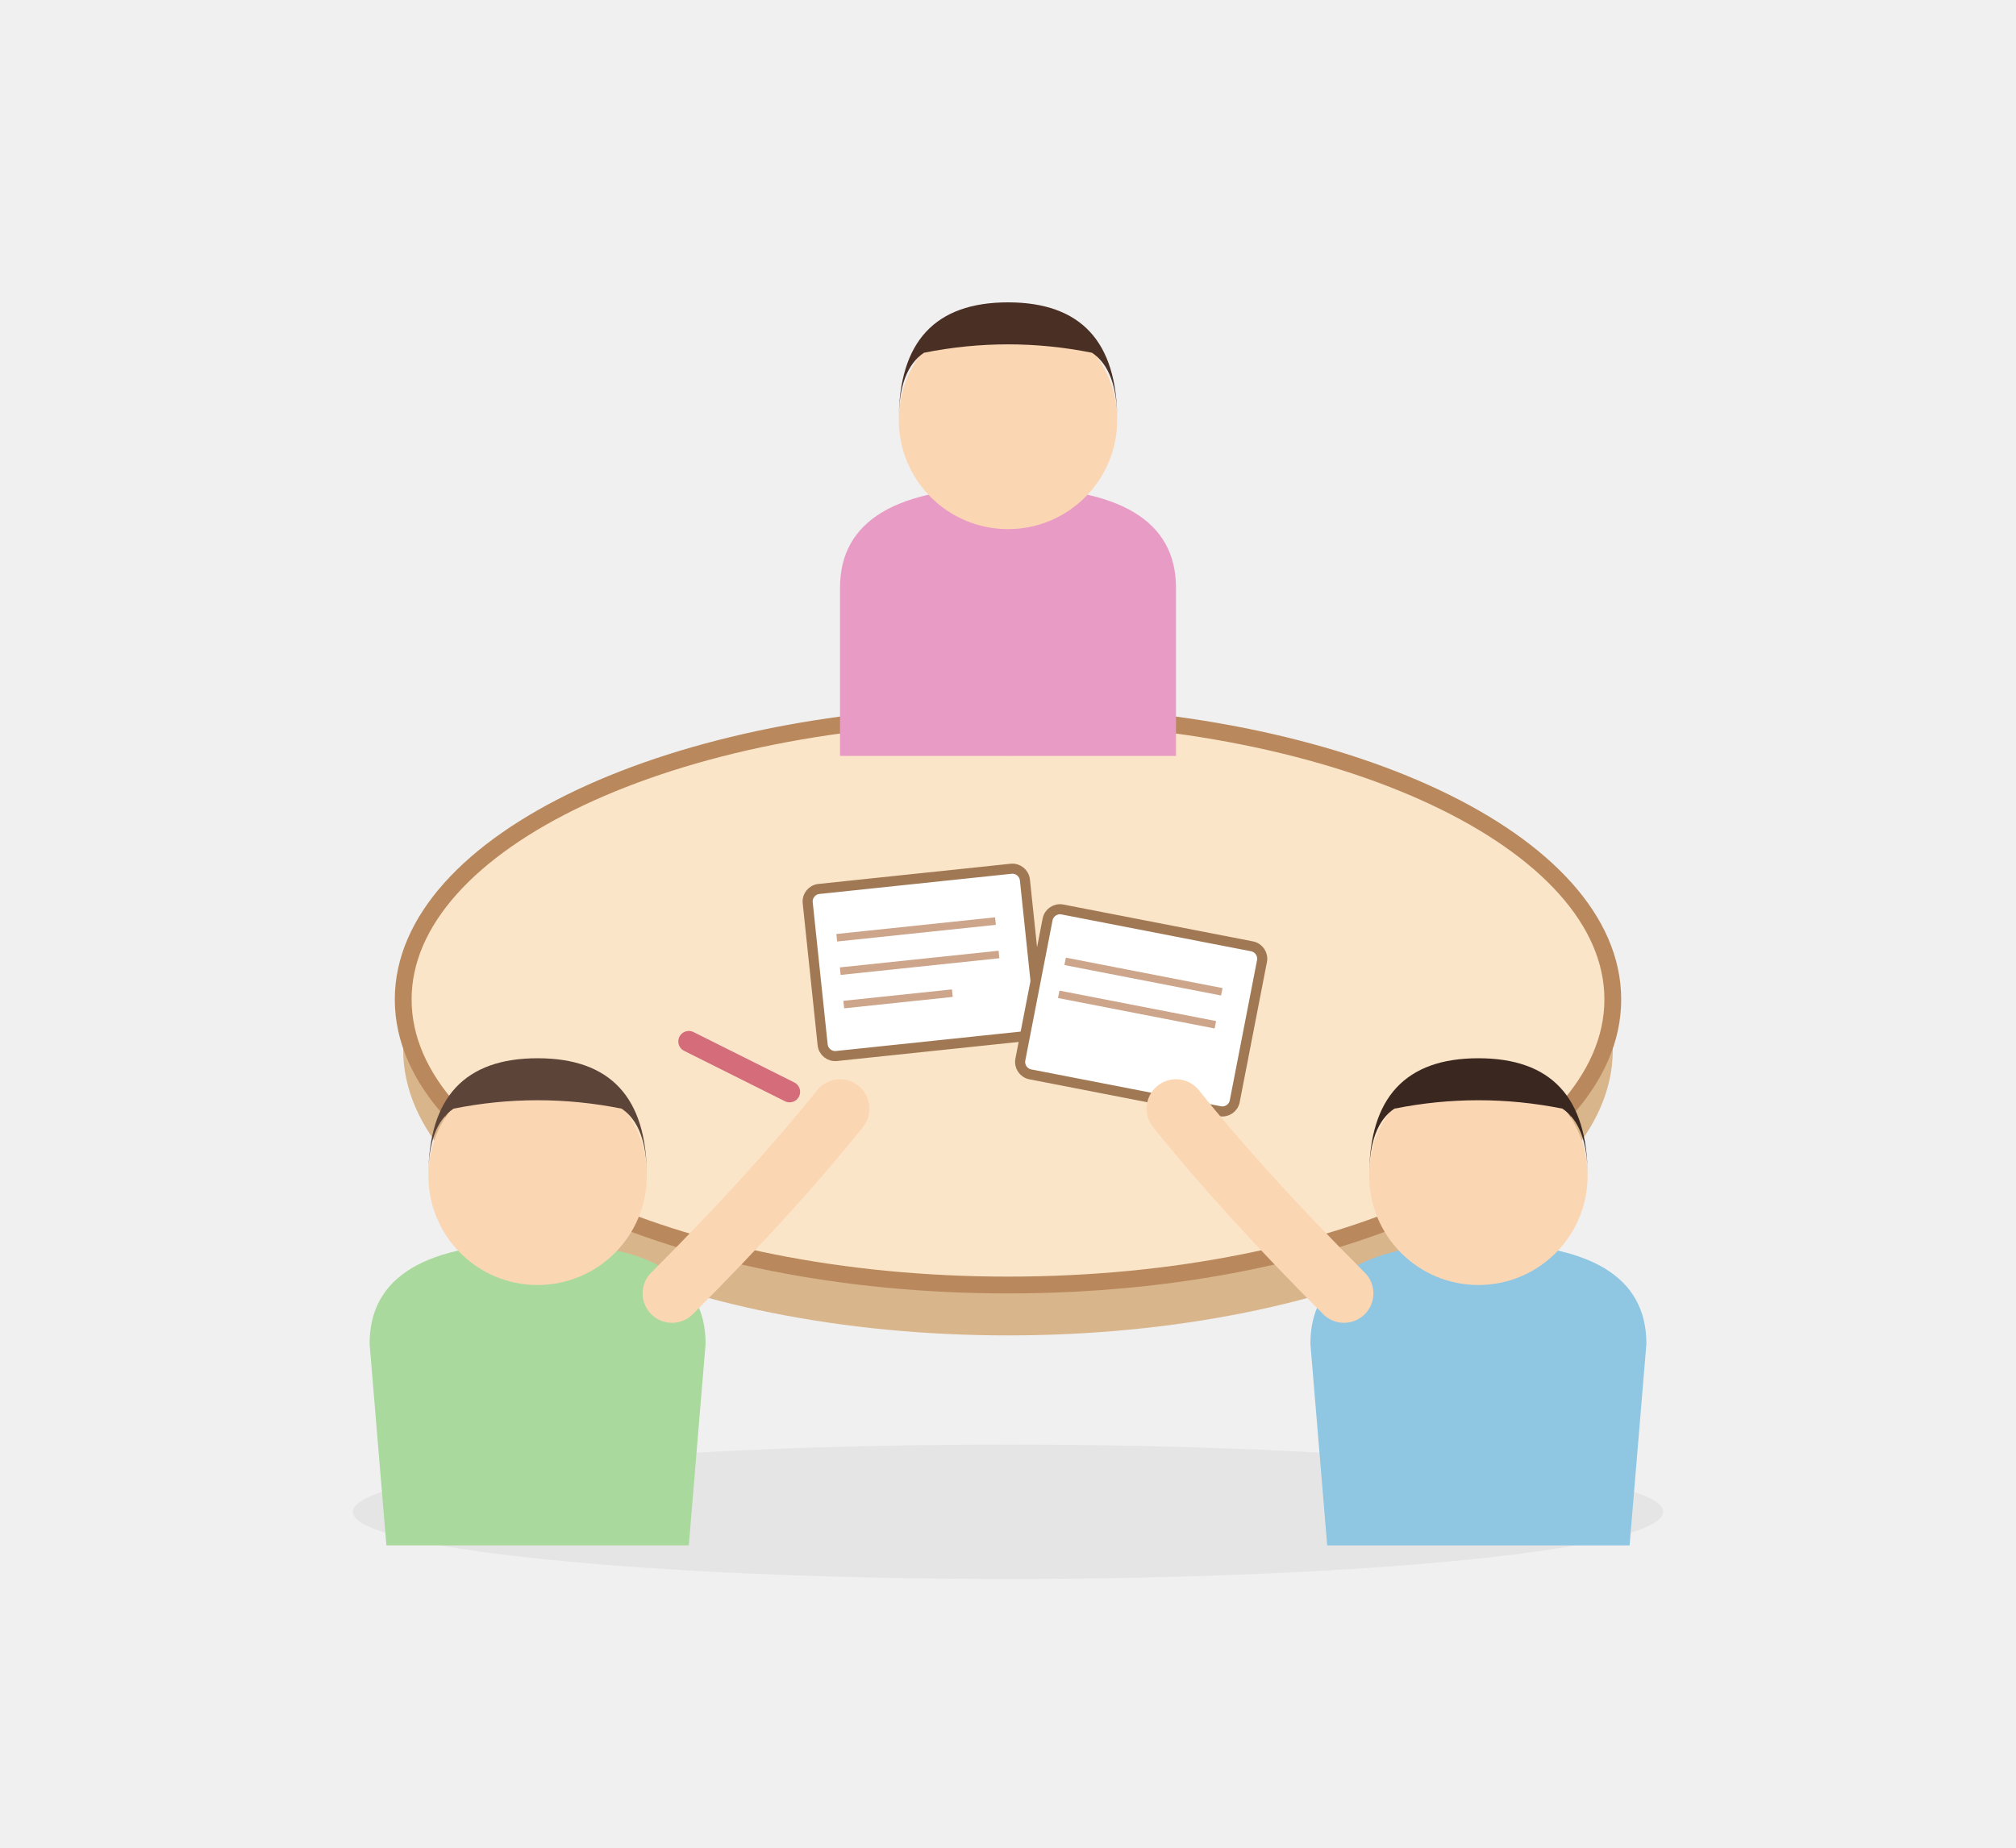
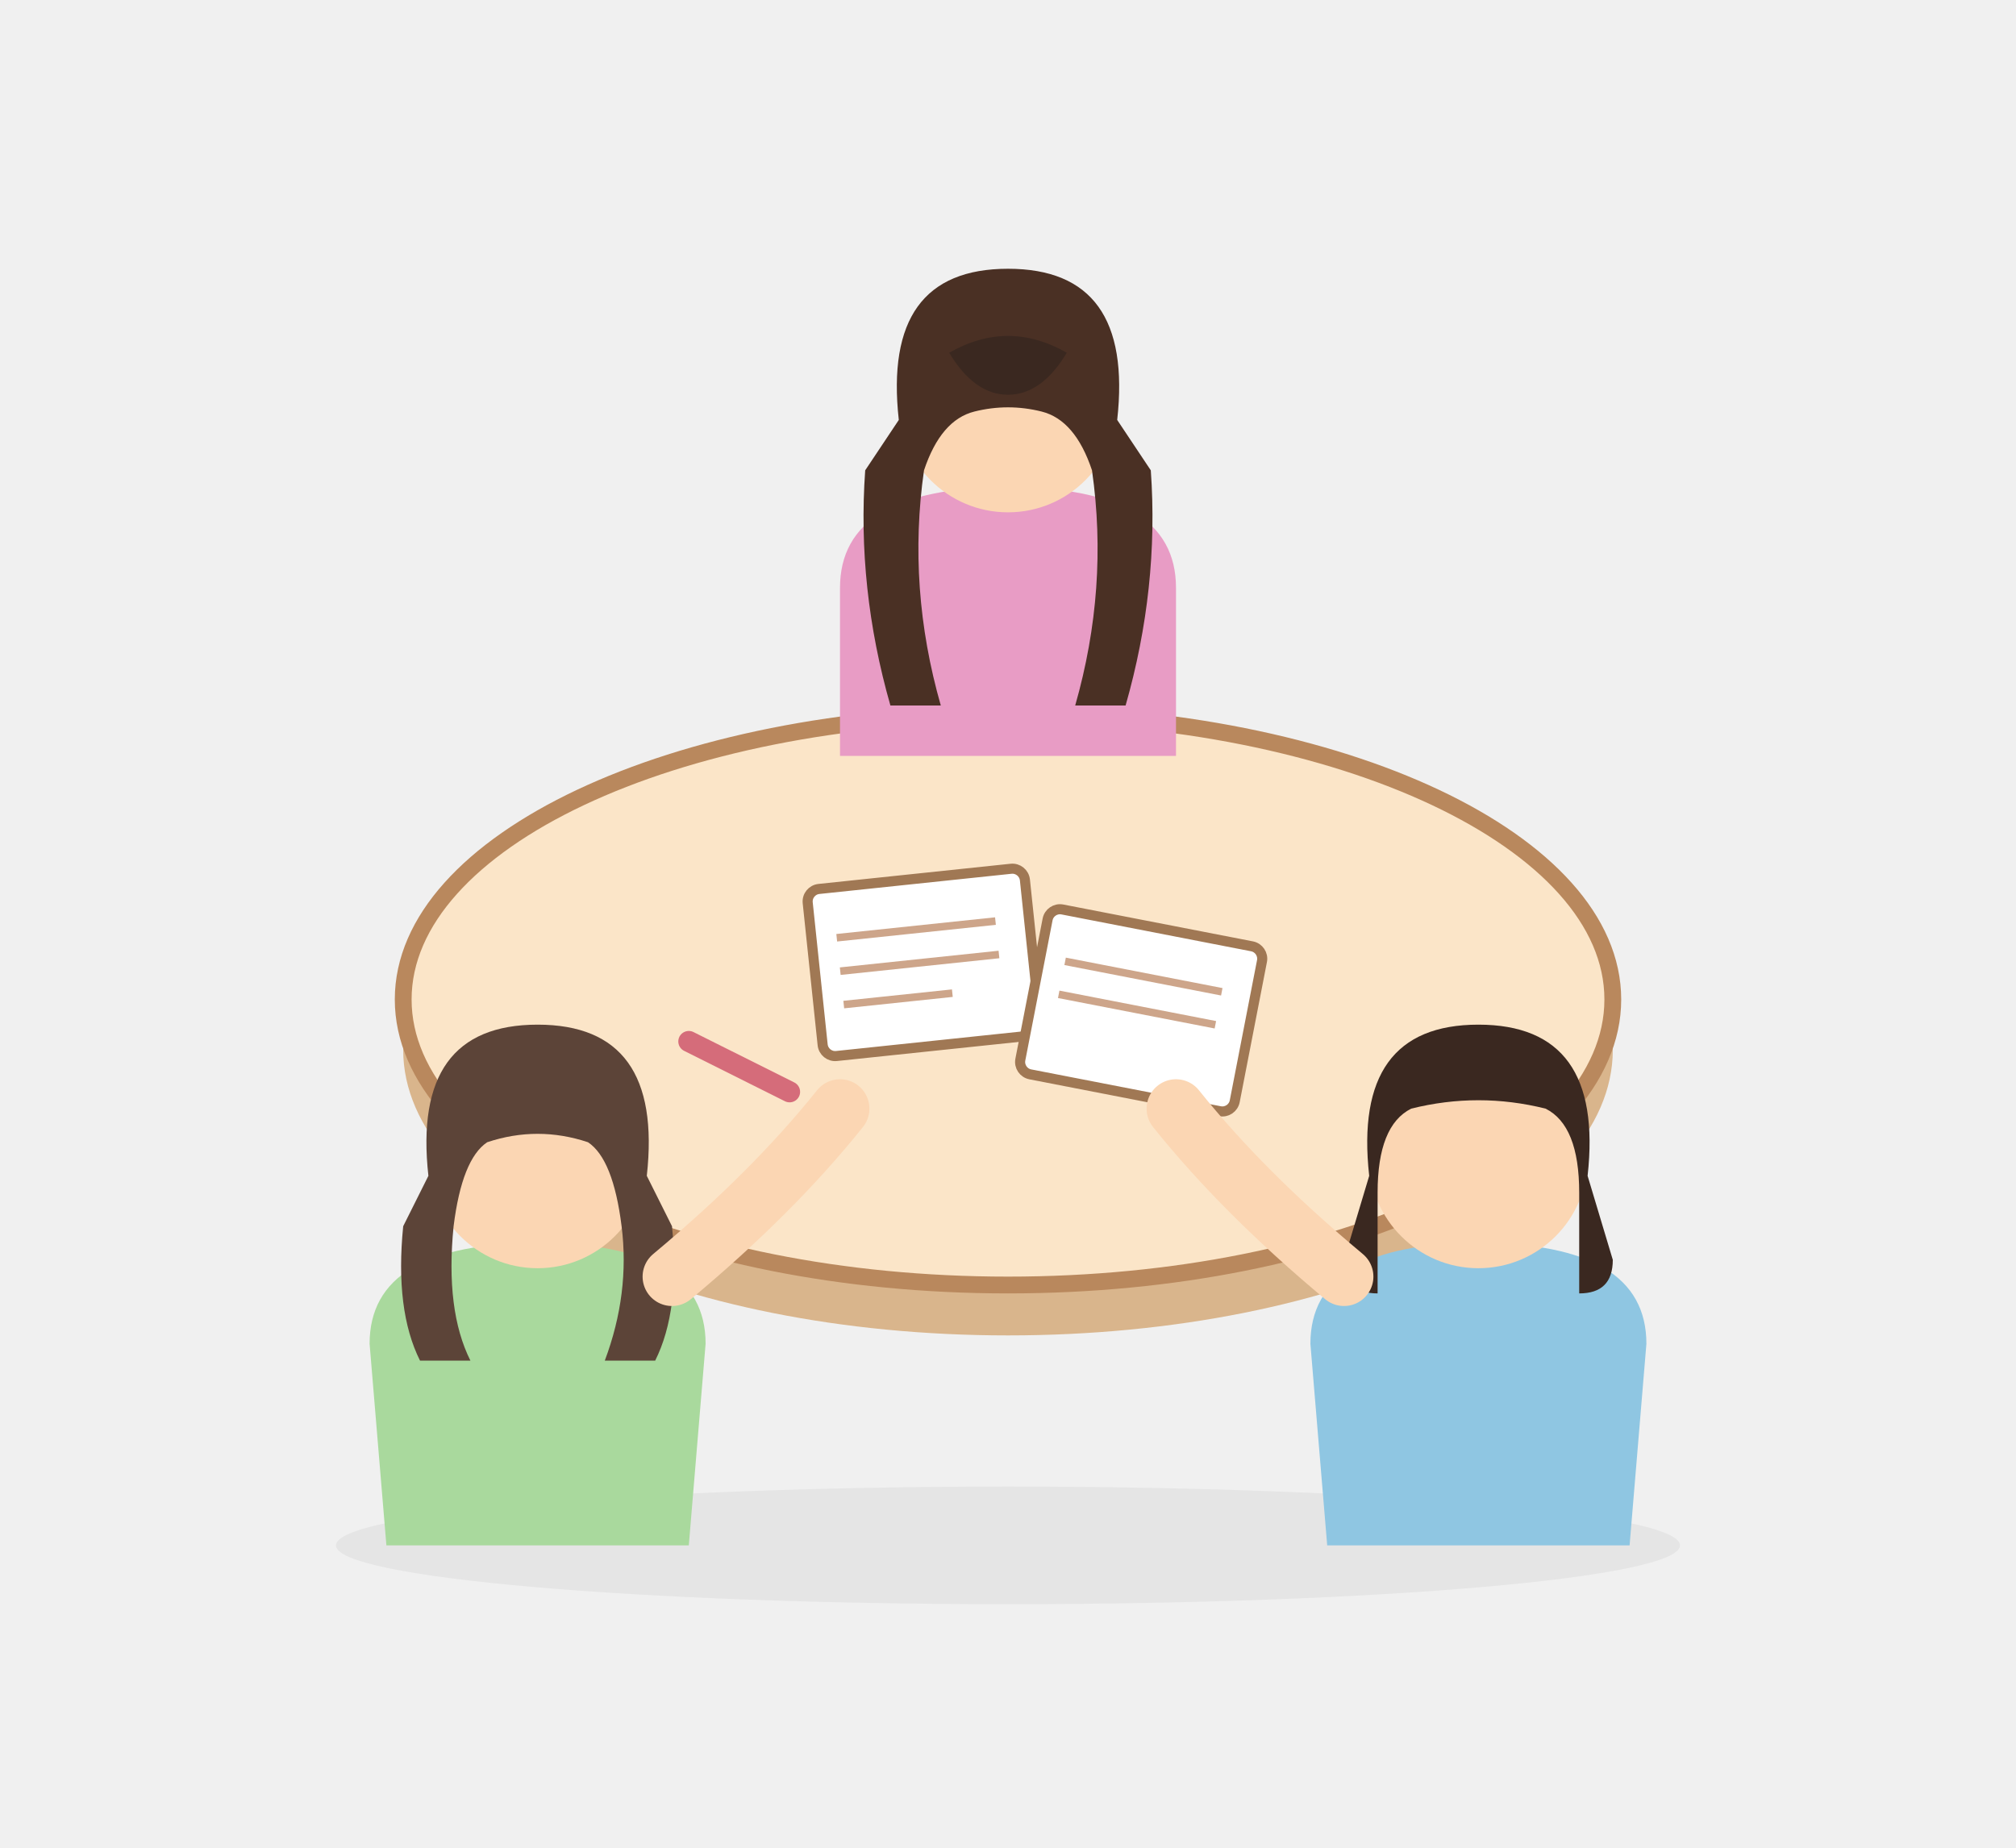
<svg xmlns="http://www.w3.org/2000/svg" viewBox="0 0 240 220" fill="none">
-   <ellipse cx="120" cy="180" rx="78" ry="8" fill="#000" opacity="0.05" />
+   <ellipse cx="120" cy="184" rx="80" ry="7" fill="#000" opacity="0.05" />
  <ellipse cx="120" cy="125" rx="72" ry="34" fill="#d9b58c" />
  <ellipse cx="120" cy="119" rx="72" ry="34" fill="#fbe5c8" stroke="#b9885d" stroke-width="2" />
  <g transform="translate(96 106) rotate(-6)">
    <rect width="26" height="20" rx="1.5" fill="#ffffff" stroke="#a07854" stroke-width="1.2" />
    <line x1="3" y1="6" x2="22" y2="6" stroke="#cda58a" stroke-width="0.9" />
    <line x1="3" y1="10" x2="22" y2="10" stroke="#cda58a" stroke-width="0.9" />
    <line x1="3" y1="14" x2="16" y2="14" stroke="#cda58a" stroke-width="0.9" />
  </g>
  <g transform="translate(125 108) rotate(11)">
    <rect width="26" height="20" rx="1.5" fill="#ffffff" stroke="#a07854" stroke-width="1.2" />
    <line x1="3" y1="6" x2="22" y2="6" stroke="#cda58a" stroke-width="0.9" />
    <line x1="3" y1="10" x2="22" y2="10" stroke="#cda58a" stroke-width="0.9" />
  </g>
  <line x1="82" y1="124" x2="94" y2="130" stroke="#d56c7a" stroke-width="2.5" stroke-linecap="round" />
-   <g transform="translate(120 76)">
-     <ellipse cx="0" cy="0" rx="14" ry="9" fill="#ffffff" stroke="#d56c7a" stroke-width="1.8" />
-     <circle cx="-4.5" cy="0" r="1.4" fill="#d56c7a" />
-     <circle cx="0" cy="0" r="1.4" fill="#d56c7a" />
-     <circle cx="4.5" cy="0" r="1.4" fill="#d56c7a" />
-     <path d="M -2 8 L 0 12 L 2 8 Z" fill="#ffffff" stroke="#d56c7a" stroke-width="1.8" />
-   </g>
  <g>
    <path d="M 100 70 Q 100 58 120 58 Q 140 58 140 70 L 140 90 L 100 90 Z" fill="#e89cc5" />
-     <circle cx="120" cy="50" r="13" fill="#fbd6b3" />
-     <path d="M 107 50 Q 107 36 120 36 Q 133 36 133 50 Q 133 44 130 42 Q 120 40 110 42 Q 107 44 107 50 Z" fill="#4a3024" />
+     <circle cx="120" cy="48" r="13" fill="#fbd6b3" />
+     <path d="M 107 50 Q 105 32 120 32 Q 135 32 133 50 L 137 56 Q 138 70 134 84 L 128 84 Q 132 70 130 56 Q 128 50 124 49 Q 120 48 116 49 Q 112 50 110 56 Q 108 70 112 84 L 106 84 Q 102 70 103 56 Z" fill="#4a3024" />
+     <path d="M 113 42 Q 120 38 127 42 Q 124 47 120 47 Q 116 47 113 42 Z" fill="#3a2820" />
  </g>
  <g>
    <path d="M 44 160 Q 44 148 64 148 Q 84 148 84 160 L 82 184 L 46 184 Z" fill="#a9d99d" />
-     <circle cx="64" cy="140" r="13" fill="#fbd6b3" />
-     <path d="M 51 140 Q 51 126 64 126 Q 77 126 77 140 Q 77 134 74 132 Q 64 130 54 132 Q 51 134 51 140 Z" fill="#5c4438" />
-     <path d="M 80 154 Q 92 142 100 132" stroke="#fbd6b3" stroke-width="7" stroke-linecap="round" fill="none" />
+     <circle cx="64" cy="138" r="13" fill="#fbd6b3" />
+     <path d="M 51 140 Q 49 122 64 122 Q 79 122 77 140 L 80 146 Q 81 156 78 162 L 72 162 Q 75 154 74 146 Q 73 138 70 136 Q 64 134 58 136 Q 55 138 54 146 Q 53 156 56 162 L 50 162 Q 47 156 48 146 Z" fill="#5c4438" />
+     <path d="M 80 152 Q 92 142 100 132" stroke="#fbd6b3" stroke-width="7" stroke-linecap="round" fill="none" />
  </g>
  <g>
    <path d="M 156 160 Q 156 148 176 148 Q 196 148 196 160 L 194 184 L 158 184 Z" fill="#8fc6e2" />
-     <circle cx="176" cy="140" r="13" fill="#fbd6b3" />
-     <path d="M 163 140 Q 163 126 176 126 Q 189 126 189 140 Q 189 134 186 132 Q 176 130 166 132 Q 163 134 163 140 Z" fill="#3a2820" />
-     <path d="M 160 154 Q 148 142 140 132" stroke="#fbd6b3" stroke-width="7" stroke-linecap="round" fill="none" />
+     <circle cx="176" cy="138" r="13" fill="#fbd6b3" />
+     <path d="M 163 140 Q 161 122 176 122 Q 191 122 189 140 L 192 150 Q 192 154 188 154 L 188 142 Q 188 134 184 132 Q 176 130 168 132 Q 164 134 164 142 L 164 154 Q 160 154 160 150 Z" fill="#3a2820" />
+     <path d="M 160 152 Q 148 142 140 132" stroke="#fbd6b3" stroke-width="7" stroke-linecap="round" fill="none" />
  </g>
</svg>
